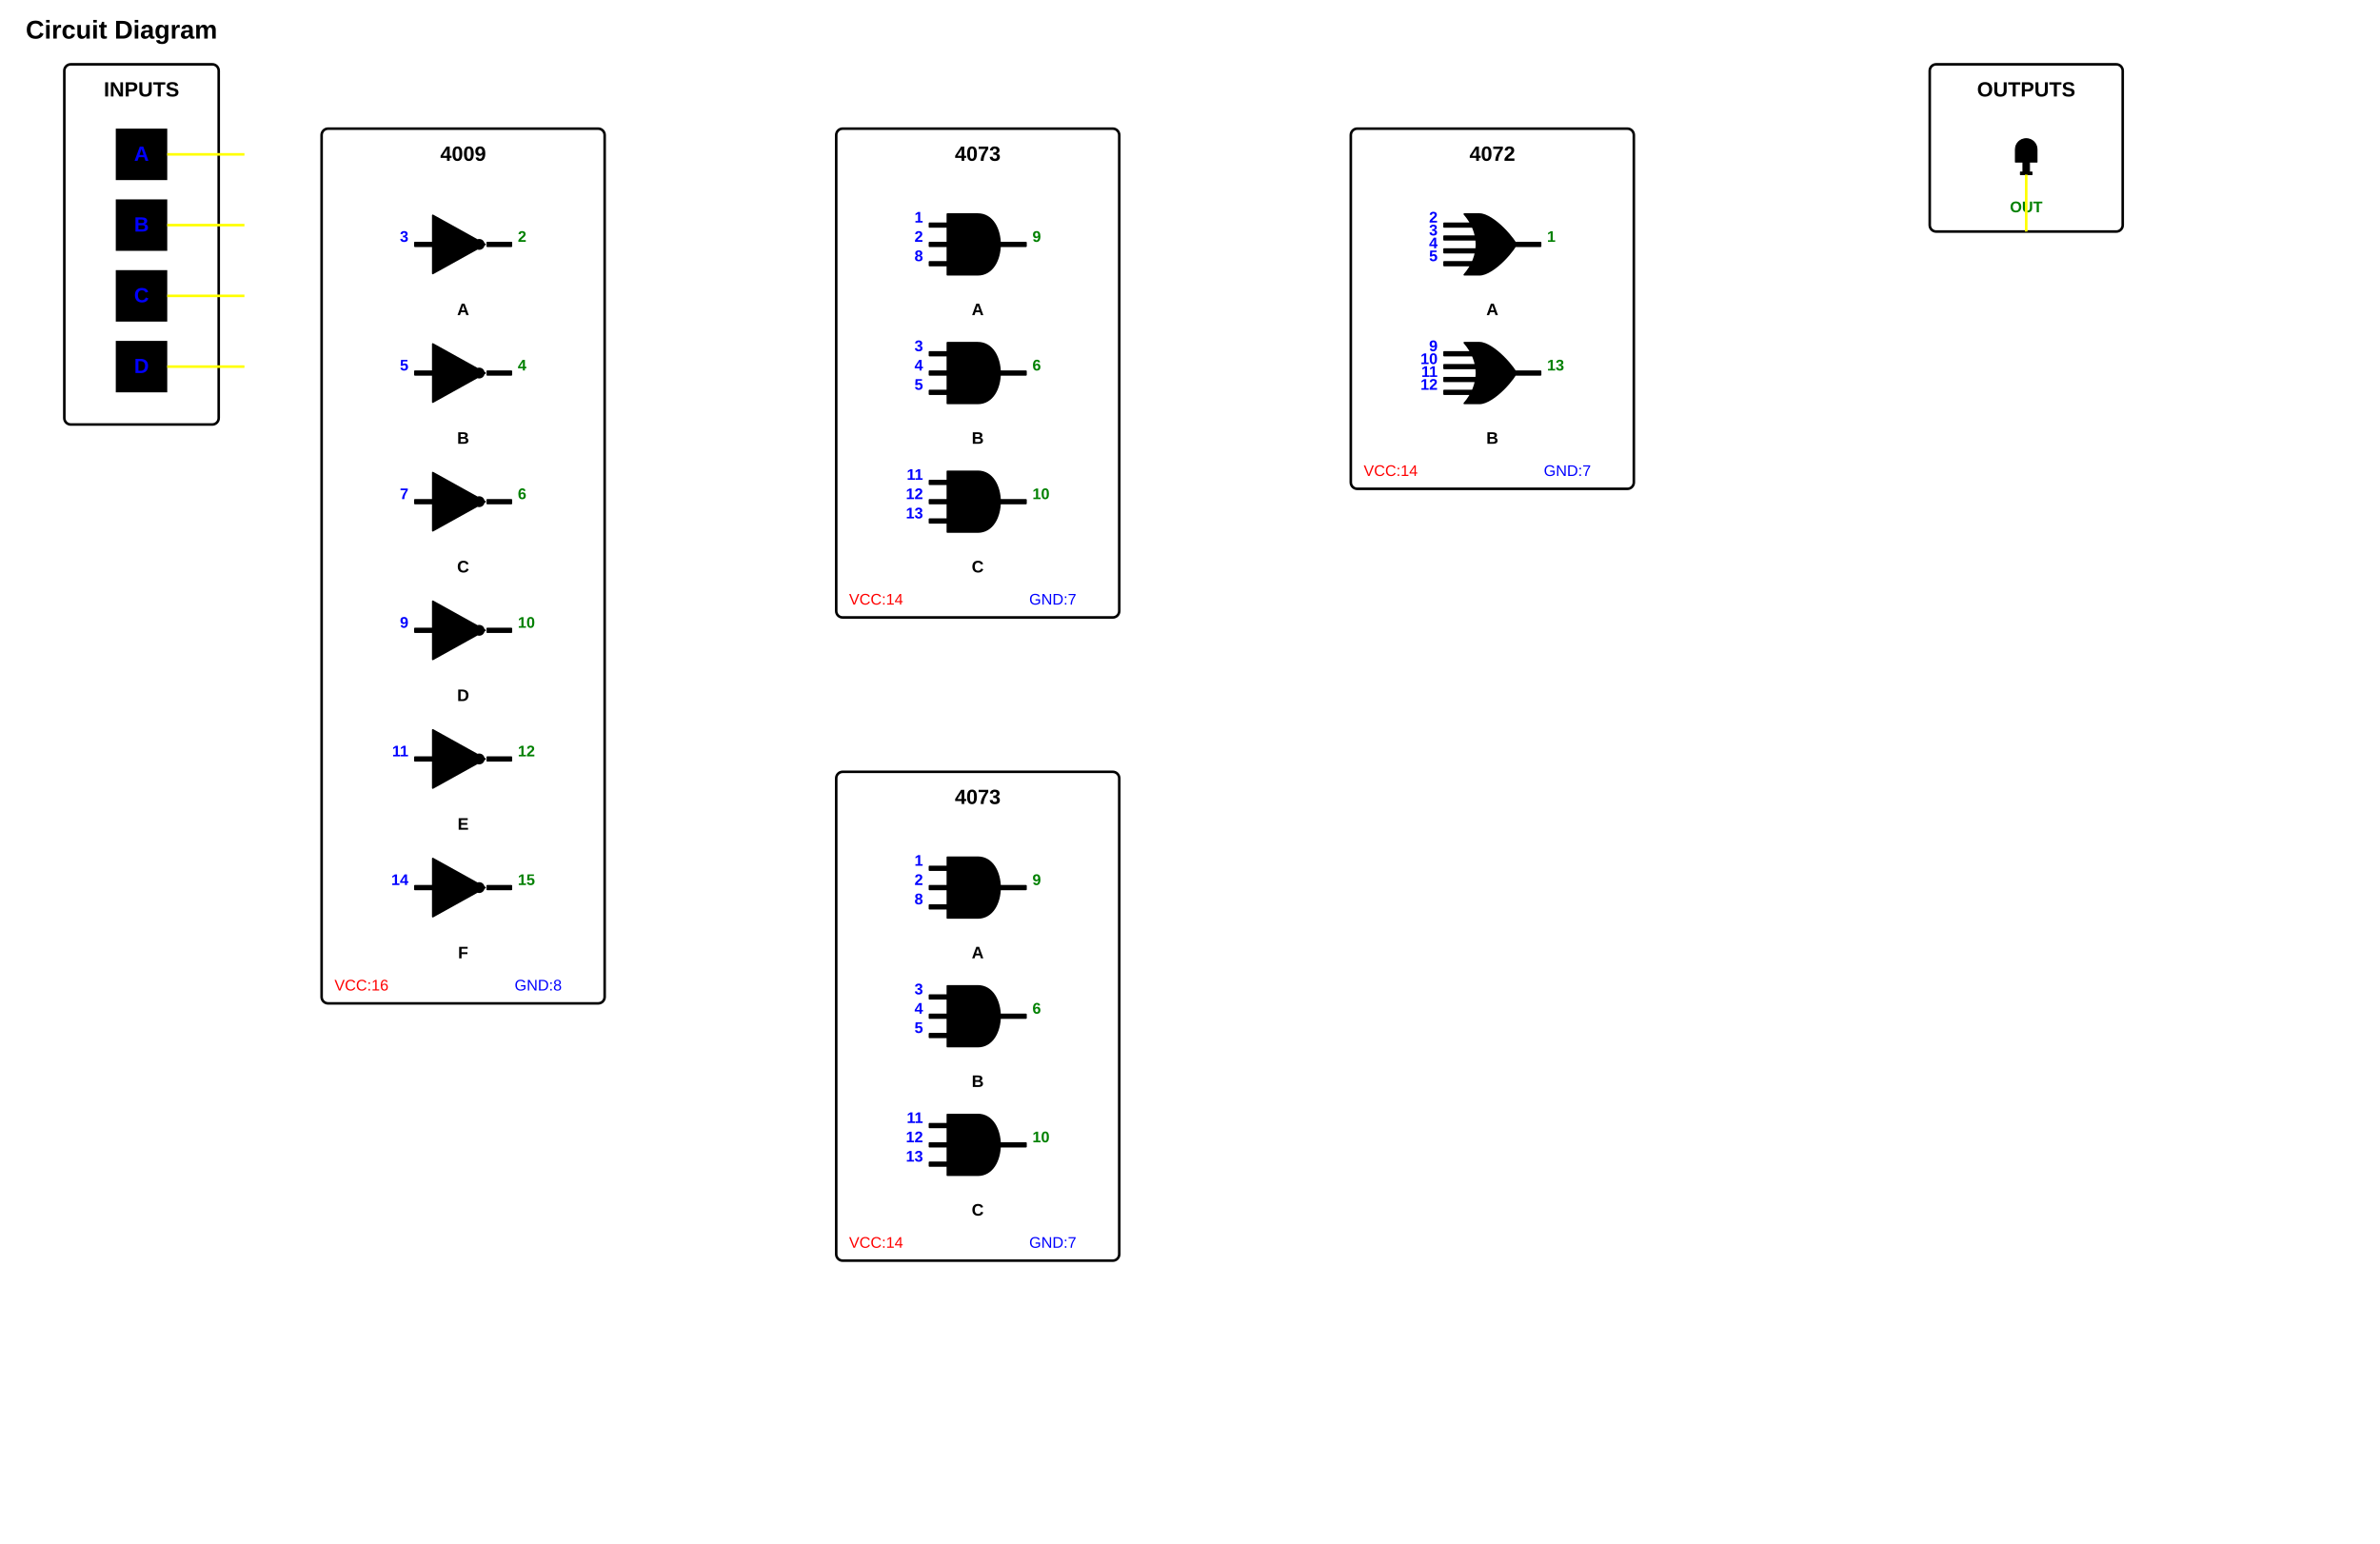
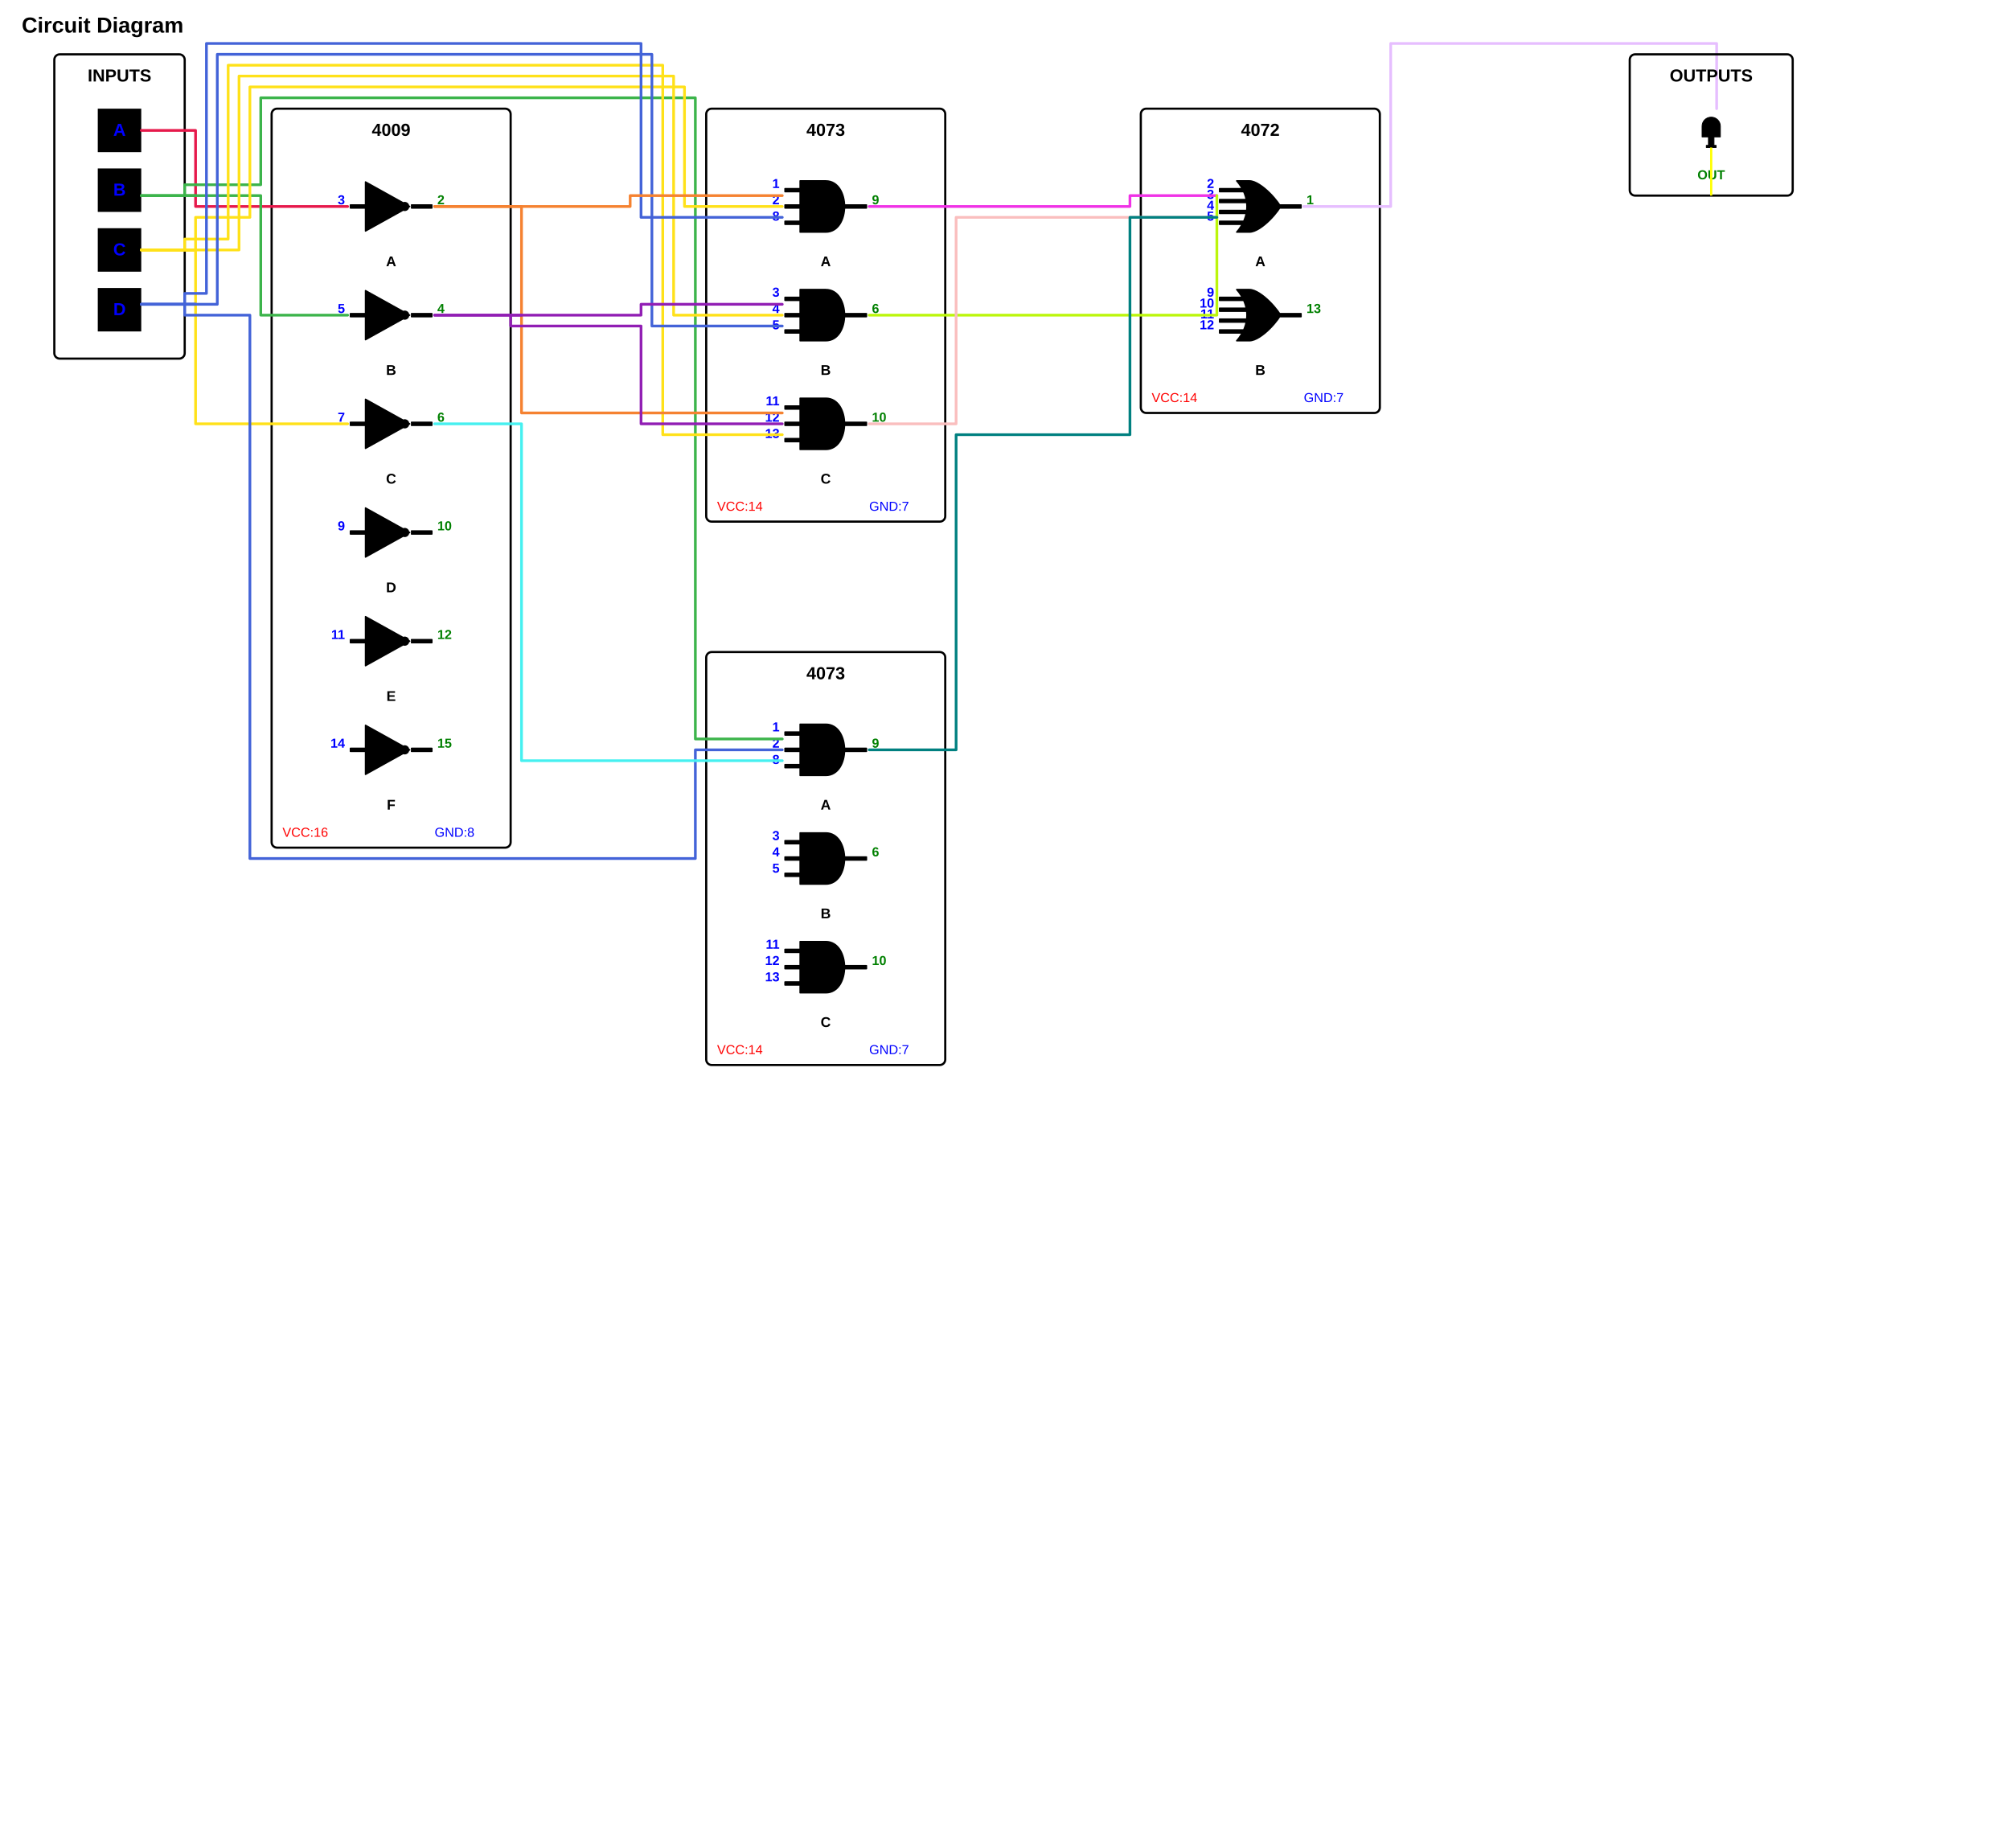
- <svg xmlns="http://www.w3.org/2000/svg" width="1850" height="1200" version="1.1">
+ <svg xmlns="http://www.w3.org/2000/svg" width="1850" height="1700" version="1.1">
  <defs>
-     <symbol id="NOT1" viewBox="0 0 512 512">
-       <path fill="#000000" stroke="#000000" stroke-width="8" stroke-linejoin="round" d="M 105,111.3 V 400.7 L 365.5,256 Z M 16,247 v 18 h 150 v -18 z m 320,-14 c -12.8,0 -23,10.2 -23,23 0,12.8 10.2,23 23,23 12.8,0 23,-10.2 23,-23 0,-12.8 -10.2,-23 -23,-23 z m 40,14 c 0.6,2.9 1,5.9 1,9 0,3.1 -0.4,6.1 -1,9 h 120 v -18 z" />
-     </symbol>
    <symbol id="OR4" viewBox="0 0 512 512">
      <path fill="#000000" stroke="#000000" stroke-width="8" stroke-linejoin="round" d="M116.6 407c40-45.9 60.4-98.4 60.4-151 0-52.6-20.4-105.1-60.4-151H192c34.1 0 81.9 34 119.3 71.4 18.7 18.6 35.1 37.9 46.6 53.3 5.8 7.6 10.4 14.4 13.4 19.4 1.4 2.5 2.5 4.7 3.2 6.1.1.4.2.5.2.8 0 .3-.1.5-.2.9-.6 1.4-1.7 3.5-3.2 6-3 5.1-7.5 11.8-13.2 19.5-11.3 15.4-27.5 34.6-46.1 53.2C274.8 373 227.1 407 192 407zM16 361v-18h202.2c-3 6.1-6.3 12.1-9.9 18zm274.5-96c.2-.3.4-.7.5-1 1.1-2.4 2-4.4 2-8 0-3.6-1-5.6-2-8-.1-.3-.3-.7-.5-1H496v18zM16 297v-18h197c3.6 5.9 6.9 11.9 9.9 18zM16 233v-18h197c3.6 5.9 6.9 11.9 9.9 18zM16 169v-18h192.3c3.6 5.9 6.9 11.9 9.9 18z" />
    </symbol>
    <symbol id="LED" viewBox="0 0 512 512">
      <path fill="#000000" stroke="#000000" stroke-width="8" stroke-linejoin="round" d="M 256,80 C 208,80 170,118 170,166 v 100 h 172 V 166 C 342,118 304,80 256,80 Z M 230,266 v 80 h 52 v -80 z M 210,346 v 20 h 92 v -20 z" />
    </symbol>
    <symbol id="AND3" viewBox="0 0 512 512">
      <path fill="#000000" stroke="#000000" stroke-width="8" stroke-linejoin="round" d="M105 105v302h151c148 0 148-302 0-302H105zm-89 46v18h150v-18H16zm268.8 96c.2 6 .2 12 0 18H496v-18H284.8zM16 247v18h150v-18H16zm0 96v18h150v-18H16z" />
    </symbol>
+     <symbol id="NOT1" viewBox="0 0 512 512">
+       <path fill="#000000" stroke="#000000" stroke-width="8" stroke-linejoin="round" d="M 105,111.3 V 400.7 L 365.5,256 Z M 16,247 v 18 h 150 v -18 z m 320,-14 c -12.8,0 -23,10.2 -23,23 0,12.8 10.2,23 23,23 12.8,0 23,-10.2 23,-23 0,-12.8 -10.2,-23 -23,-23 z m 40,14 c 0.6,2.9 1,5.9 1,9 0,3.1 -0.4,6.1 -1,9 h 120 v -18 z" />
+     </symbol>
  </defs>
  <text x="20" y="30" font-family="Arial" font-size="20" font-weight="bold" fill="black">Circuit Diagram</text>
  <rect x="50" y="50" width="120" height="280" fill="none" stroke="black" stroke-width="2" rx="5" />
  <text x="110" y="75" font-family="Arial" font-size="16" font-weight="bold" text-anchor="middle" fill="black">INPUTS</text>
  <rect x="90" y="100" width="40" height="40" fill="black" />
  <text x="110" y="125" font-family="Arial" font-size="16" font-weight="bold" text-anchor="middle" fill="blue">A</text>
-   <line x1="130" y1="120" x2="190" y2="120" stroke="yellow" stroke-width="2" />
  <rect x="90" y="155" width="40" height="40" fill="black" />
  <text x="110" y="180" font-family="Arial" font-size="16" font-weight="bold" text-anchor="middle" fill="blue">B</text>
-   <line x1="130" y1="175" x2="190" y2="175" stroke="yellow" stroke-width="2" />
  <rect x="90" y="210" width="40" height="40" fill="black" />
  <text x="110" y="235" font-family="Arial" font-size="16" font-weight="bold" text-anchor="middle" fill="blue">C</text>
-   <line x1="130" y1="230" x2="190" y2="230" stroke="yellow" stroke-width="2" />
  <rect x="90" y="265" width="40" height="40" fill="black" />
  <text x="110" y="290" font-family="Arial" font-size="16" font-weight="bold" text-anchor="middle" fill="blue">D</text>
-   <line x1="130" y1="285" x2="190" y2="285" stroke="yellow" stroke-width="2" />
  <rect x="250" y="100" width="220" height="680" fill="none" stroke="black" stroke-width="2" rx="5" />
  <text x="360" y="125" font-family="Arial" font-size="16" font-weight="bold" text-anchor="middle" fill="black">4009</text>
  <g>
    <use href="#NOT1" x="320" y="150" width="80" height="80" />
    <text x="317.5" y="188.0" font-family="Arial" font-size="12" font-weight="bold" text-anchor="end" fill="blue">3</text>
    <text x="402.5" y="188.0" font-family="Arial" font-size="12" font-weight="bold" text-anchor="start" fill="green">2</text>
    <text x="360" y="245" font-family="Arial" font-size="13" font-weight="bold" text-anchor="middle" fill="black">A</text>
  </g>
  <g>
    <use href="#NOT1" x="320" y="250" width="80" height="80" />
    <text x="317.5" y="288.0" font-family="Arial" font-size="12" font-weight="bold" text-anchor="end" fill="blue">5</text>
    <text x="402.5" y="288.0" font-family="Arial" font-size="12" font-weight="bold" text-anchor="start" fill="green">4</text>
    <text x="360" y="345" font-family="Arial" font-size="13" font-weight="bold" text-anchor="middle" fill="black">B</text>
  </g>
  <g>
    <use href="#NOT1" x="320" y="350" width="80" height="80" />
    <text x="317.5" y="388.0" font-family="Arial" font-size="12" font-weight="bold" text-anchor="end" fill="blue">7</text>
    <text x="402.5" y="388.0" font-family="Arial" font-size="12" font-weight="bold" text-anchor="start" fill="green">6</text>
    <text x="360" y="445" font-family="Arial" font-size="13" font-weight="bold" text-anchor="middle" fill="black">C</text>
  </g>
  <g>
    <use href="#NOT1" x="320" y="450" width="80" height="80" />
    <text x="317.5" y="488.0" font-family="Arial" font-size="12" font-weight="bold" text-anchor="end" fill="blue">9</text>
    <text x="402.5" y="488.0" font-family="Arial" font-size="12" font-weight="bold" text-anchor="start" fill="green">10</text>
    <text x="360" y="545" font-family="Arial" font-size="13" font-weight="bold" text-anchor="middle" fill="black">D</text>
  </g>
  <g>
    <use href="#NOT1" x="320" y="550" width="80" height="80" />
    <text x="317.5" y="588.0" font-family="Arial" font-size="12" font-weight="bold" text-anchor="end" fill="blue">11</text>
    <text x="402.5" y="588.0" font-family="Arial" font-size="12" font-weight="bold" text-anchor="start" fill="green">12</text>
    <text x="360" y="645" font-family="Arial" font-size="13" font-weight="bold" text-anchor="middle" fill="black">E</text>
  </g>
  <g>
    <use href="#NOT1" x="320" y="650" width="80" height="80" />
    <text x="317.5" y="688.0" font-family="Arial" font-size="12" font-weight="bold" text-anchor="end" fill="blue">14</text>
    <text x="402.5" y="688.0" font-family="Arial" font-size="12" font-weight="bold" text-anchor="start" fill="green">15</text>
    <text x="360" y="745" font-family="Arial" font-size="13" font-weight="bold" text-anchor="middle" fill="black">F</text>
  </g>
  <text x="260" y="770" font-family="Arial" font-size="12" fill="red">VCC:16</text>
  <text x="400" y="770" font-family="Arial" font-size="12" fill="blue">GND:8</text>
  <rect x="650" y="100" width="220" height="380" fill="none" stroke="black" stroke-width="2" rx="5" />
  <text x="760" y="125" font-family="Arial" font-size="16" font-weight="bold" text-anchor="middle" fill="black">4073</text>
  <g>
    <use href="#AND3" x="720" y="150" width="80" height="80" />
    <text x="717.5" y="173.0" font-family="Arial" font-size="12" font-weight="bold" text-anchor="end" fill="blue">1</text>
    <text x="717.5" y="188.0" font-family="Arial" font-size="12" font-weight="bold" text-anchor="end" fill="blue">2</text>
    <text x="717.5" y="203.0" font-family="Arial" font-size="12" font-weight="bold" text-anchor="end" fill="blue">8</text>
    <text x="802.5" y="188.0" font-family="Arial" font-size="12" font-weight="bold" text-anchor="start" fill="green">9</text>
    <text x="760" y="245" font-family="Arial" font-size="13" font-weight="bold" text-anchor="middle" fill="black">A</text>
  </g>
  <g>
    <use href="#AND3" x="720" y="250" width="80" height="80" />
    <text x="717.5" y="273.0" font-family="Arial" font-size="12" font-weight="bold" text-anchor="end" fill="blue">3</text>
    <text x="717.5" y="288.0" font-family="Arial" font-size="12" font-weight="bold" text-anchor="end" fill="blue">4</text>
    <text x="717.5" y="303.0" font-family="Arial" font-size="12" font-weight="bold" text-anchor="end" fill="blue">5</text>
    <text x="802.5" y="288.0" font-family="Arial" font-size="12" font-weight="bold" text-anchor="start" fill="green">6</text>
    <text x="760" y="345" font-family="Arial" font-size="13" font-weight="bold" text-anchor="middle" fill="black">B</text>
  </g>
  <g>
    <use href="#AND3" x="720" y="350" width="80" height="80" />
    <text x="717.5" y="373.0" font-family="Arial" font-size="12" font-weight="bold" text-anchor="end" fill="blue">11</text>
    <text x="717.5" y="388.0" font-family="Arial" font-size="12" font-weight="bold" text-anchor="end" fill="blue">12</text>
    <text x="717.5" y="403.0" font-family="Arial" font-size="12" font-weight="bold" text-anchor="end" fill="blue">13</text>
    <text x="802.5" y="388.0" font-family="Arial" font-size="12" font-weight="bold" text-anchor="start" fill="green">10</text>
    <text x="760" y="445" font-family="Arial" font-size="13" font-weight="bold" text-anchor="middle" fill="black">C</text>
  </g>
  <text x="660" y="470" font-family="Arial" font-size="12" fill="red">VCC:14</text>
  <text x="800" y="470" font-family="Arial" font-size="12" fill="blue">GND:7</text>
  <rect x="650" y="600" width="220" height="380" fill="none" stroke="black" stroke-width="2" rx="5" />
  <text x="760" y="625" font-family="Arial" font-size="16" font-weight="bold" text-anchor="middle" fill="black">4073</text>
  <g>
    <use href="#AND3" x="720" y="650" width="80" height="80" />
    <text x="717.5" y="673.0" font-family="Arial" font-size="12" font-weight="bold" text-anchor="end" fill="blue">1</text>
    <text x="717.5" y="688.0" font-family="Arial" font-size="12" font-weight="bold" text-anchor="end" fill="blue">2</text>
    <text x="717.5" y="703.0" font-family="Arial" font-size="12" font-weight="bold" text-anchor="end" fill="blue">8</text>
    <text x="802.5" y="688.0" font-family="Arial" font-size="12" font-weight="bold" text-anchor="start" fill="green">9</text>
    <text x="760" y="745" font-family="Arial" font-size="13" font-weight="bold" text-anchor="middle" fill="black">A</text>
  </g>
  <g>
    <use href="#AND3" x="720" y="750" width="80" height="80" />
    <text x="717.5" y="773.0" font-family="Arial" font-size="12" font-weight="bold" text-anchor="end" fill="blue">3</text>
    <text x="717.5" y="788.0" font-family="Arial" font-size="12" font-weight="bold" text-anchor="end" fill="blue">4</text>
    <text x="717.5" y="803.0" font-family="Arial" font-size="12" font-weight="bold" text-anchor="end" fill="blue">5</text>
    <text x="802.5" y="788.0" font-family="Arial" font-size="12" font-weight="bold" text-anchor="start" fill="green">6</text>
    <text x="760" y="845" font-family="Arial" font-size="13" font-weight="bold" text-anchor="middle" fill="black">B</text>
  </g>
  <g>
    <use href="#AND3" x="720" y="850" width="80" height="80" />
    <text x="717.5" y="873.0" font-family="Arial" font-size="12" font-weight="bold" text-anchor="end" fill="blue">11</text>
    <text x="717.5" y="888.0" font-family="Arial" font-size="12" font-weight="bold" text-anchor="end" fill="blue">12</text>
    <text x="717.5" y="903.0" font-family="Arial" font-size="12" font-weight="bold" text-anchor="end" fill="blue">13</text>
    <text x="802.5" y="888.0" font-family="Arial" font-size="12" font-weight="bold" text-anchor="start" fill="green">10</text>
    <text x="760" y="945" font-family="Arial" font-size="13" font-weight="bold" text-anchor="middle" fill="black">C</text>
  </g>
  <text x="660" y="970" font-family="Arial" font-size="12" fill="red">VCC:14</text>
  <text x="800" y="970" font-family="Arial" font-size="12" fill="blue">GND:7</text>
  <rect x="1050" y="100" width="220" height="280" fill="none" stroke="black" stroke-width="2" rx="5" />
  <text x="1160" y="125" font-family="Arial" font-size="16" font-weight="bold" text-anchor="middle" fill="black">4072</text>
  <g>
    <use href="#OR4" x="1120" y="150" width="80" height="80" />
    <text x="1117.5" y="173.0" font-family="Arial" font-size="12" font-weight="bold" text-anchor="end" fill="blue">2</text>
    <text x="1117.5" y="183.0" font-family="Arial" font-size="12" font-weight="bold" text-anchor="end" fill="blue">3</text>
    <text x="1117.5" y="193.0" font-family="Arial" font-size="12" font-weight="bold" text-anchor="end" fill="blue">4</text>
    <text x="1117.5" y="203.0" font-family="Arial" font-size="12" font-weight="bold" text-anchor="end" fill="blue">5</text>
    <text x="1202.5" y="188.0" font-family="Arial" font-size="12" font-weight="bold" text-anchor="start" fill="green">1</text>
    <text x="1160" y="245" font-family="Arial" font-size="13" font-weight="bold" text-anchor="middle" fill="black">A</text>
  </g>
  <g>
    <use href="#OR4" x="1120" y="250" width="80" height="80" />
    <text x="1117.5" y="273.0" font-family="Arial" font-size="12" font-weight="bold" text-anchor="end" fill="blue">9</text>
    <text x="1117.5" y="283.0" font-family="Arial" font-size="12" font-weight="bold" text-anchor="end" fill="blue">10</text>
    <text x="1117.5" y="293.0" font-family="Arial" font-size="12" font-weight="bold" text-anchor="end" fill="blue">11</text>
    <text x="1117.5" y="303.0" font-family="Arial" font-size="12" font-weight="bold" text-anchor="end" fill="blue">12</text>
    <text x="1202.5" y="288.0" font-family="Arial" font-size="12" font-weight="bold" text-anchor="start" fill="green">13</text>
    <text x="1160" y="345" font-family="Arial" font-size="13" font-weight="bold" text-anchor="middle" fill="black">B</text>
  </g>
  <text x="1060" y="370" font-family="Arial" font-size="12" fill="red">VCC:14</text>
  <text x="1200" y="370" font-family="Arial" font-size="12" fill="blue">GND:7</text>
+   <path id="wire-0" d="M 130 120 L 180 120 L 180 190 L 320 190" stroke="#e6194b" fill="none" stroke-width="2.5" stroke-linecap="round" stroke-linejoin="round" />
+   <path id="wire-1" d="M 130 180 L 240 180 L 240 290 L 320 290" stroke="#3cb44b" fill="none" stroke-width="2.5" stroke-linecap="round" stroke-linejoin="round" />
+   <path id="wire-2" d="M 130 180 L 180 180 L 170 180 L 170 170 L 240 170 L 240 90 L 640 90 L 640 680 L 720 680" stroke="#3cb44b" fill="none" stroke-width="2.5" stroke-linecap="round" stroke-linejoin="round" />
+   <path id="wire-3" d="M 130 230 L 180 230 L 180 390 L 320 390" stroke="#ffe119" fill="none" stroke-width="2.5" stroke-linecap="round" stroke-linejoin="round" />
+   <path id="wire-4" d="M 130 230 L 180 230 L 180 200 L 230 200 L 230 80 L 630 80 L 630 190 L 720 190" stroke="#ffe119" fill="none" stroke-width="2.5" stroke-linecap="round" stroke-linejoin="round" />
+   <path id="wire-5" d="M 130 230 L 220 230 L 220 70 L 620 70 L 620 290 L 720 290" stroke="#ffe119" fill="none" stroke-width="2.5" stroke-linecap="round" stroke-linejoin="round" />
+   <path id="wire-6" d="M 130 230 L 180 230 L 170 230 L 170 220 L 210 220 L 210 60 L 610 60 L 610 400 L 720 400" stroke="#ffe119" fill="none" stroke-width="2.5" stroke-linecap="round" stroke-linejoin="round" />
+   <path id="wire-7" d="M 130 280 L 200 280 L 200 50 L 600 50 L 600 300 L 720 300" stroke="#4363d8" fill="none" stroke-width="2.5" stroke-linecap="round" stroke-linejoin="round" />
+   <path id="wire-8" d="M 130 280 L 180 280 L 170 280 L 170 270 L 190 270 L 190 40 L 590 40 L 590 200 L 720 200" stroke="#4363d8" fill="none" stroke-width="2.5" stroke-linecap="round" stroke-linejoin="round" />
+   <path id="wire-9" d="M 130 280 L 180 280 L 170 280 L 170 290 L 230 290 L 230 790 L 640 790 L 640 690 L 720 690" stroke="#4363d8" fill="none" stroke-width="2.5" stroke-linecap="round" stroke-linejoin="round" />
+   <path id="wire-10" d="M 400 190 L 580 190 L 580 180 L 720 180" stroke="#f58231" fill="none" stroke-width="2.5" stroke-linecap="round" stroke-linejoin="round" />
+   <path id="wire-11" d="M 400 190 L 480 190 L 480 380 L 720 380" stroke="#f58231" fill="none" stroke-width="2.5" stroke-linecap="round" stroke-linejoin="round" />
+   <path id="wire-12" d="M 400 290 L 590 290 L 590 280 L 720 280" stroke="#911eb4" fill="none" stroke-width="2.5" stroke-linecap="round" stroke-linejoin="round" />
+   <path id="wire-13" d="M 400 290 L 480 290 L 470 290 L 470 300 L 590 300 L 590 390 L 720 390" stroke="#911eb4" fill="none" stroke-width="2.5" stroke-linecap="round" stroke-linejoin="round" />
+   <path id="wire-14" d="M 400 390 L 480 390 L 480 700 L 720 700" stroke="#46f0f0" fill="none" stroke-width="2.5" stroke-linecap="round" stroke-linejoin="round" />
+   <path id="wire-15" d="M 800 190 L 1040 190 L 1040 180 L 1120 180" stroke="#f032e6" fill="none" stroke-width="2.5" stroke-linecap="round" stroke-linejoin="round" />
+   <path id="wire-16" d="M 800 290 L 1120 290 L 1120 180" stroke="#bcf60c" fill="none" stroke-width="2.5" stroke-linecap="round" stroke-linejoin="round" />
+   <path id="wire-17" d="M 800 390 L 880 390 L 880 200 L 1120 200" stroke="#fabebe" fill="none" stroke-width="2.5" stroke-linecap="round" stroke-linejoin="round" />
+   <path id="wire-18" d="M 800 690 L 880 690 L 880 400 L 1040 400 L 1040 200 L 1120 200" stroke="#008080" fill="none" stroke-width="2.5" stroke-linecap="round" stroke-linejoin="round" />
+   <path id="wire-19" d="M 1200 190 L 1280 190 L 1280 40 L 1580 40 L 1580 100" stroke="#e6beff" fill="none" stroke-width="2.5" stroke-linecap="round" stroke-linejoin="round" />
  <rect x="1500" y="50" width="150" height="130" fill="none" stroke="black" stroke-width="2" rx="5" />
  <text x="1575" y="75" font-family="Arial" font-size="16" font-weight="bold" text-anchor="middle" fill="black">OUTPUTS</text>
  <use href="#LED" x="1550" y="100" width="50" height="50" />
  <text x="1575" y="165" font-family="Arial" font-size="12" font-weight="bold" text-anchor="middle" fill="green">OUT</text>
  <line x1="1575" y1="135.742" x2="1575" y2="180" stroke="yellow" stroke-width="2" />
</svg>
